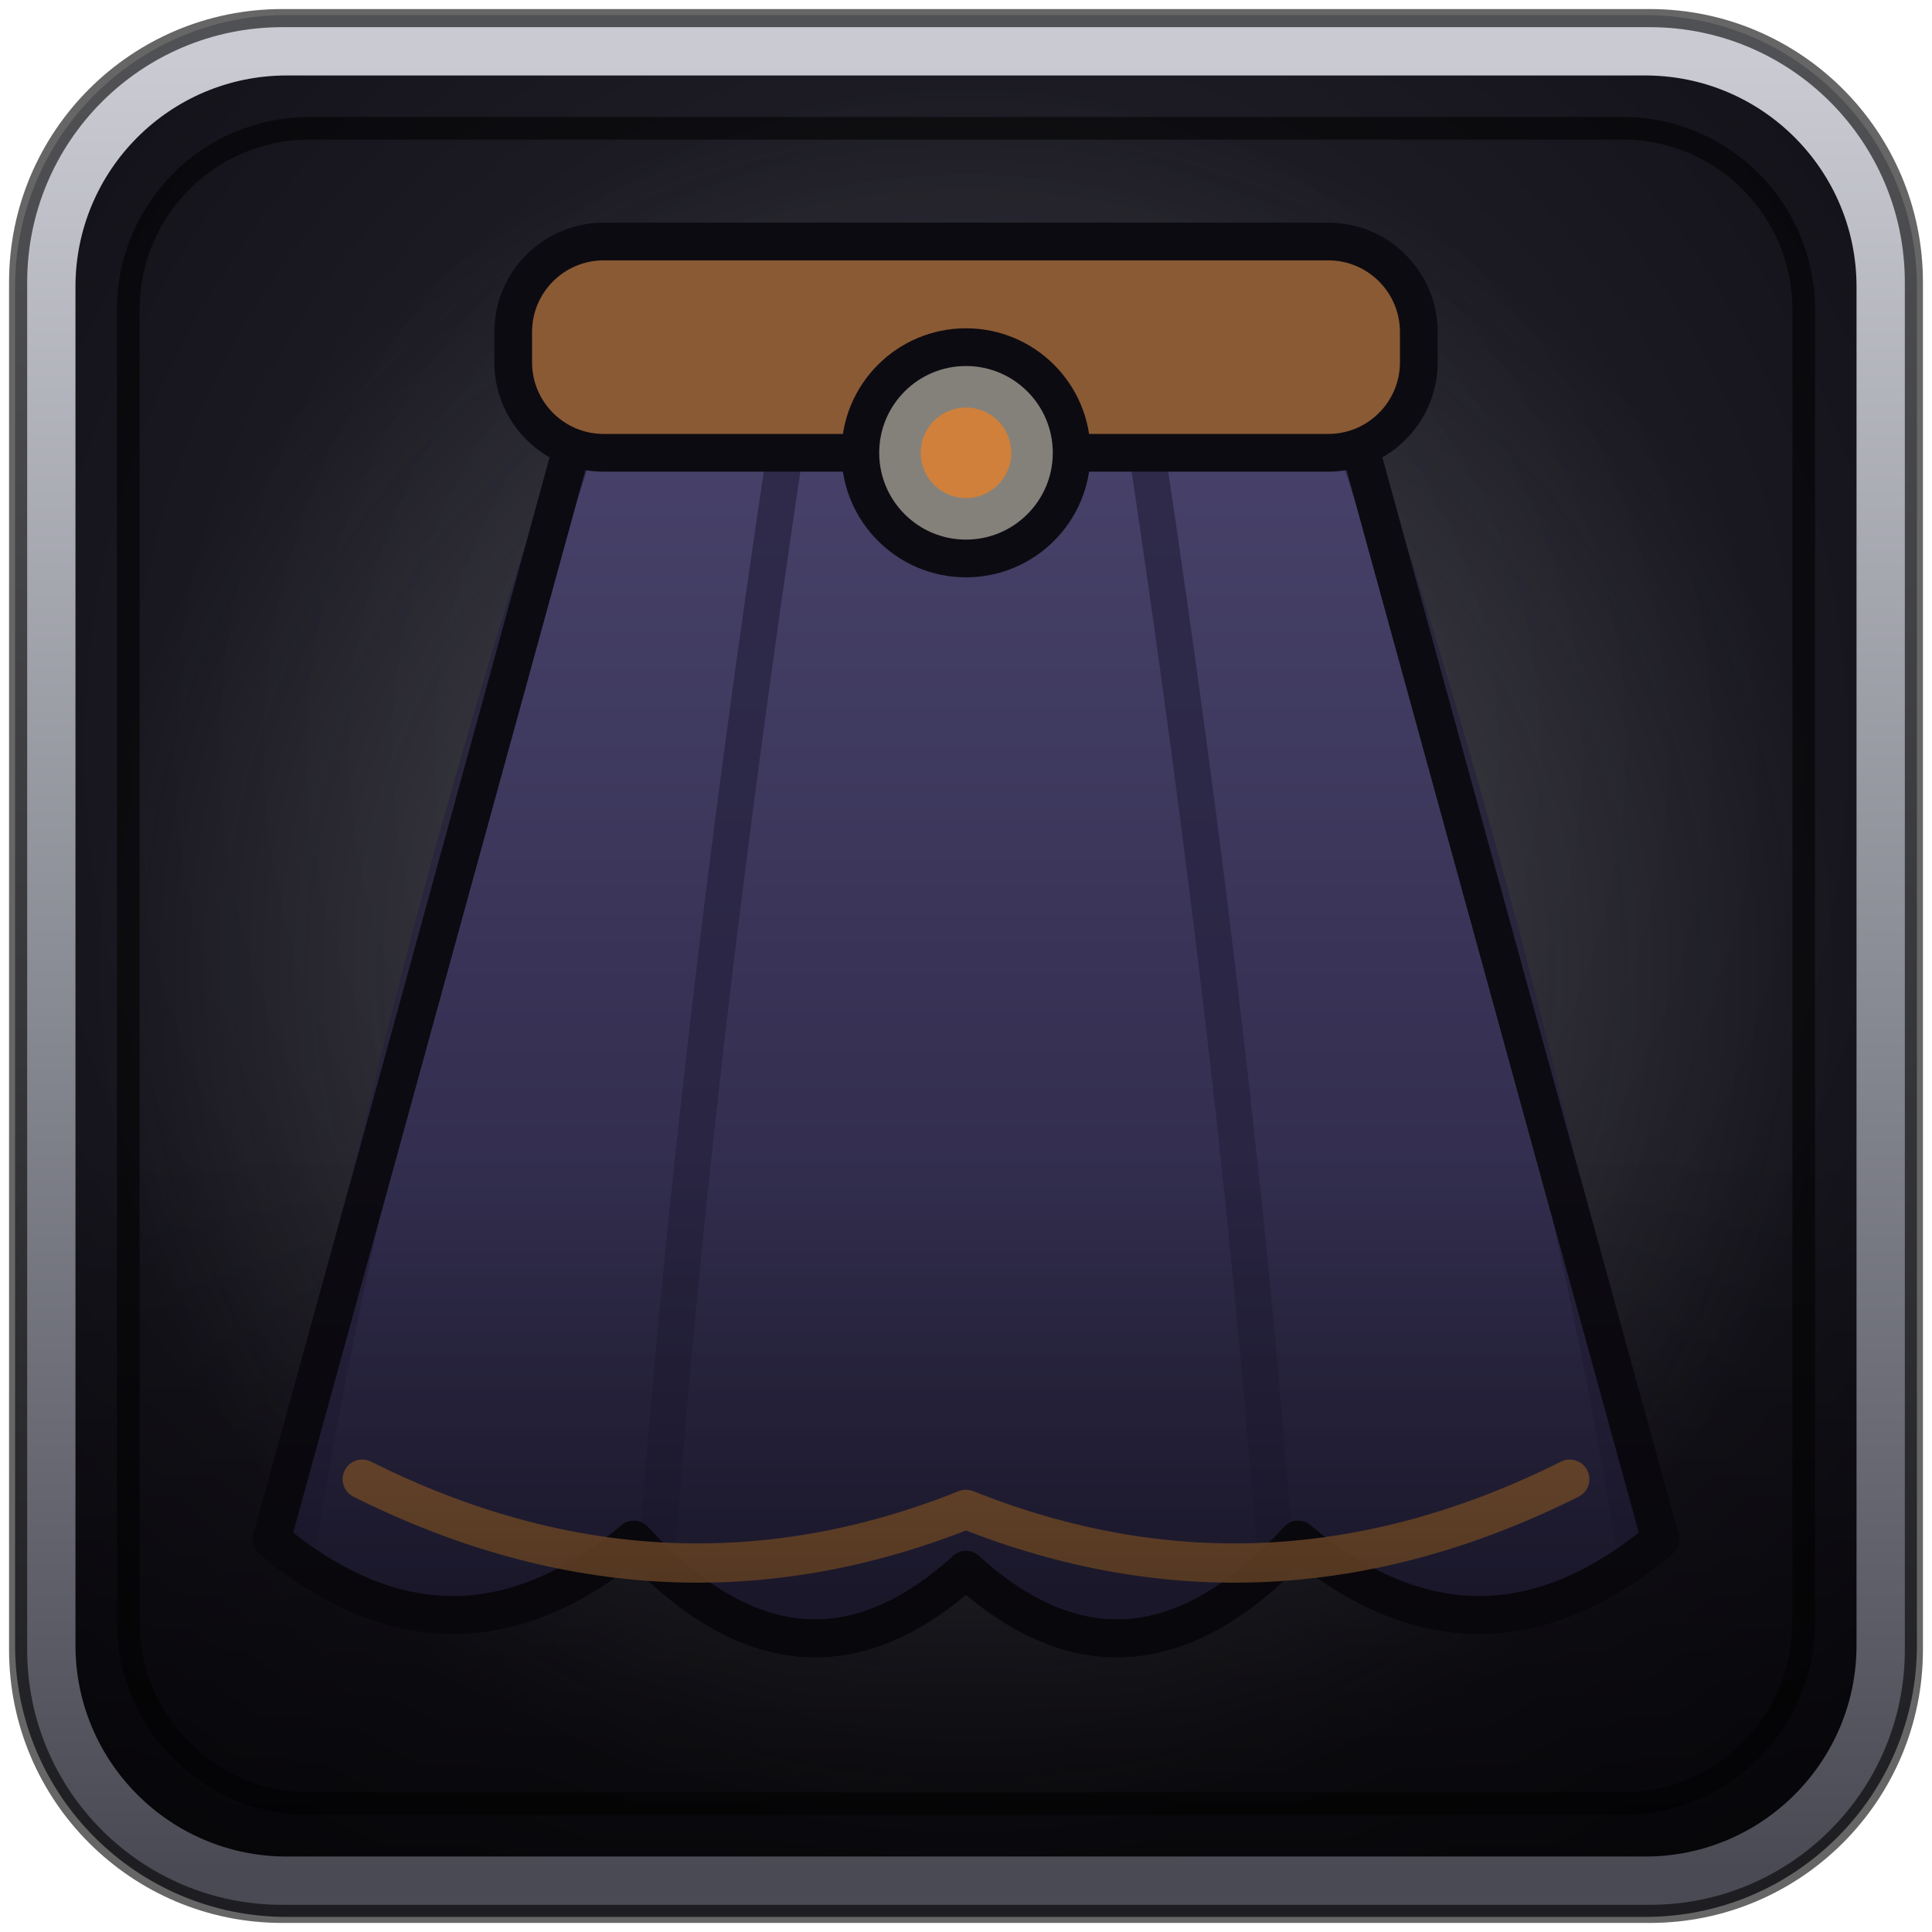
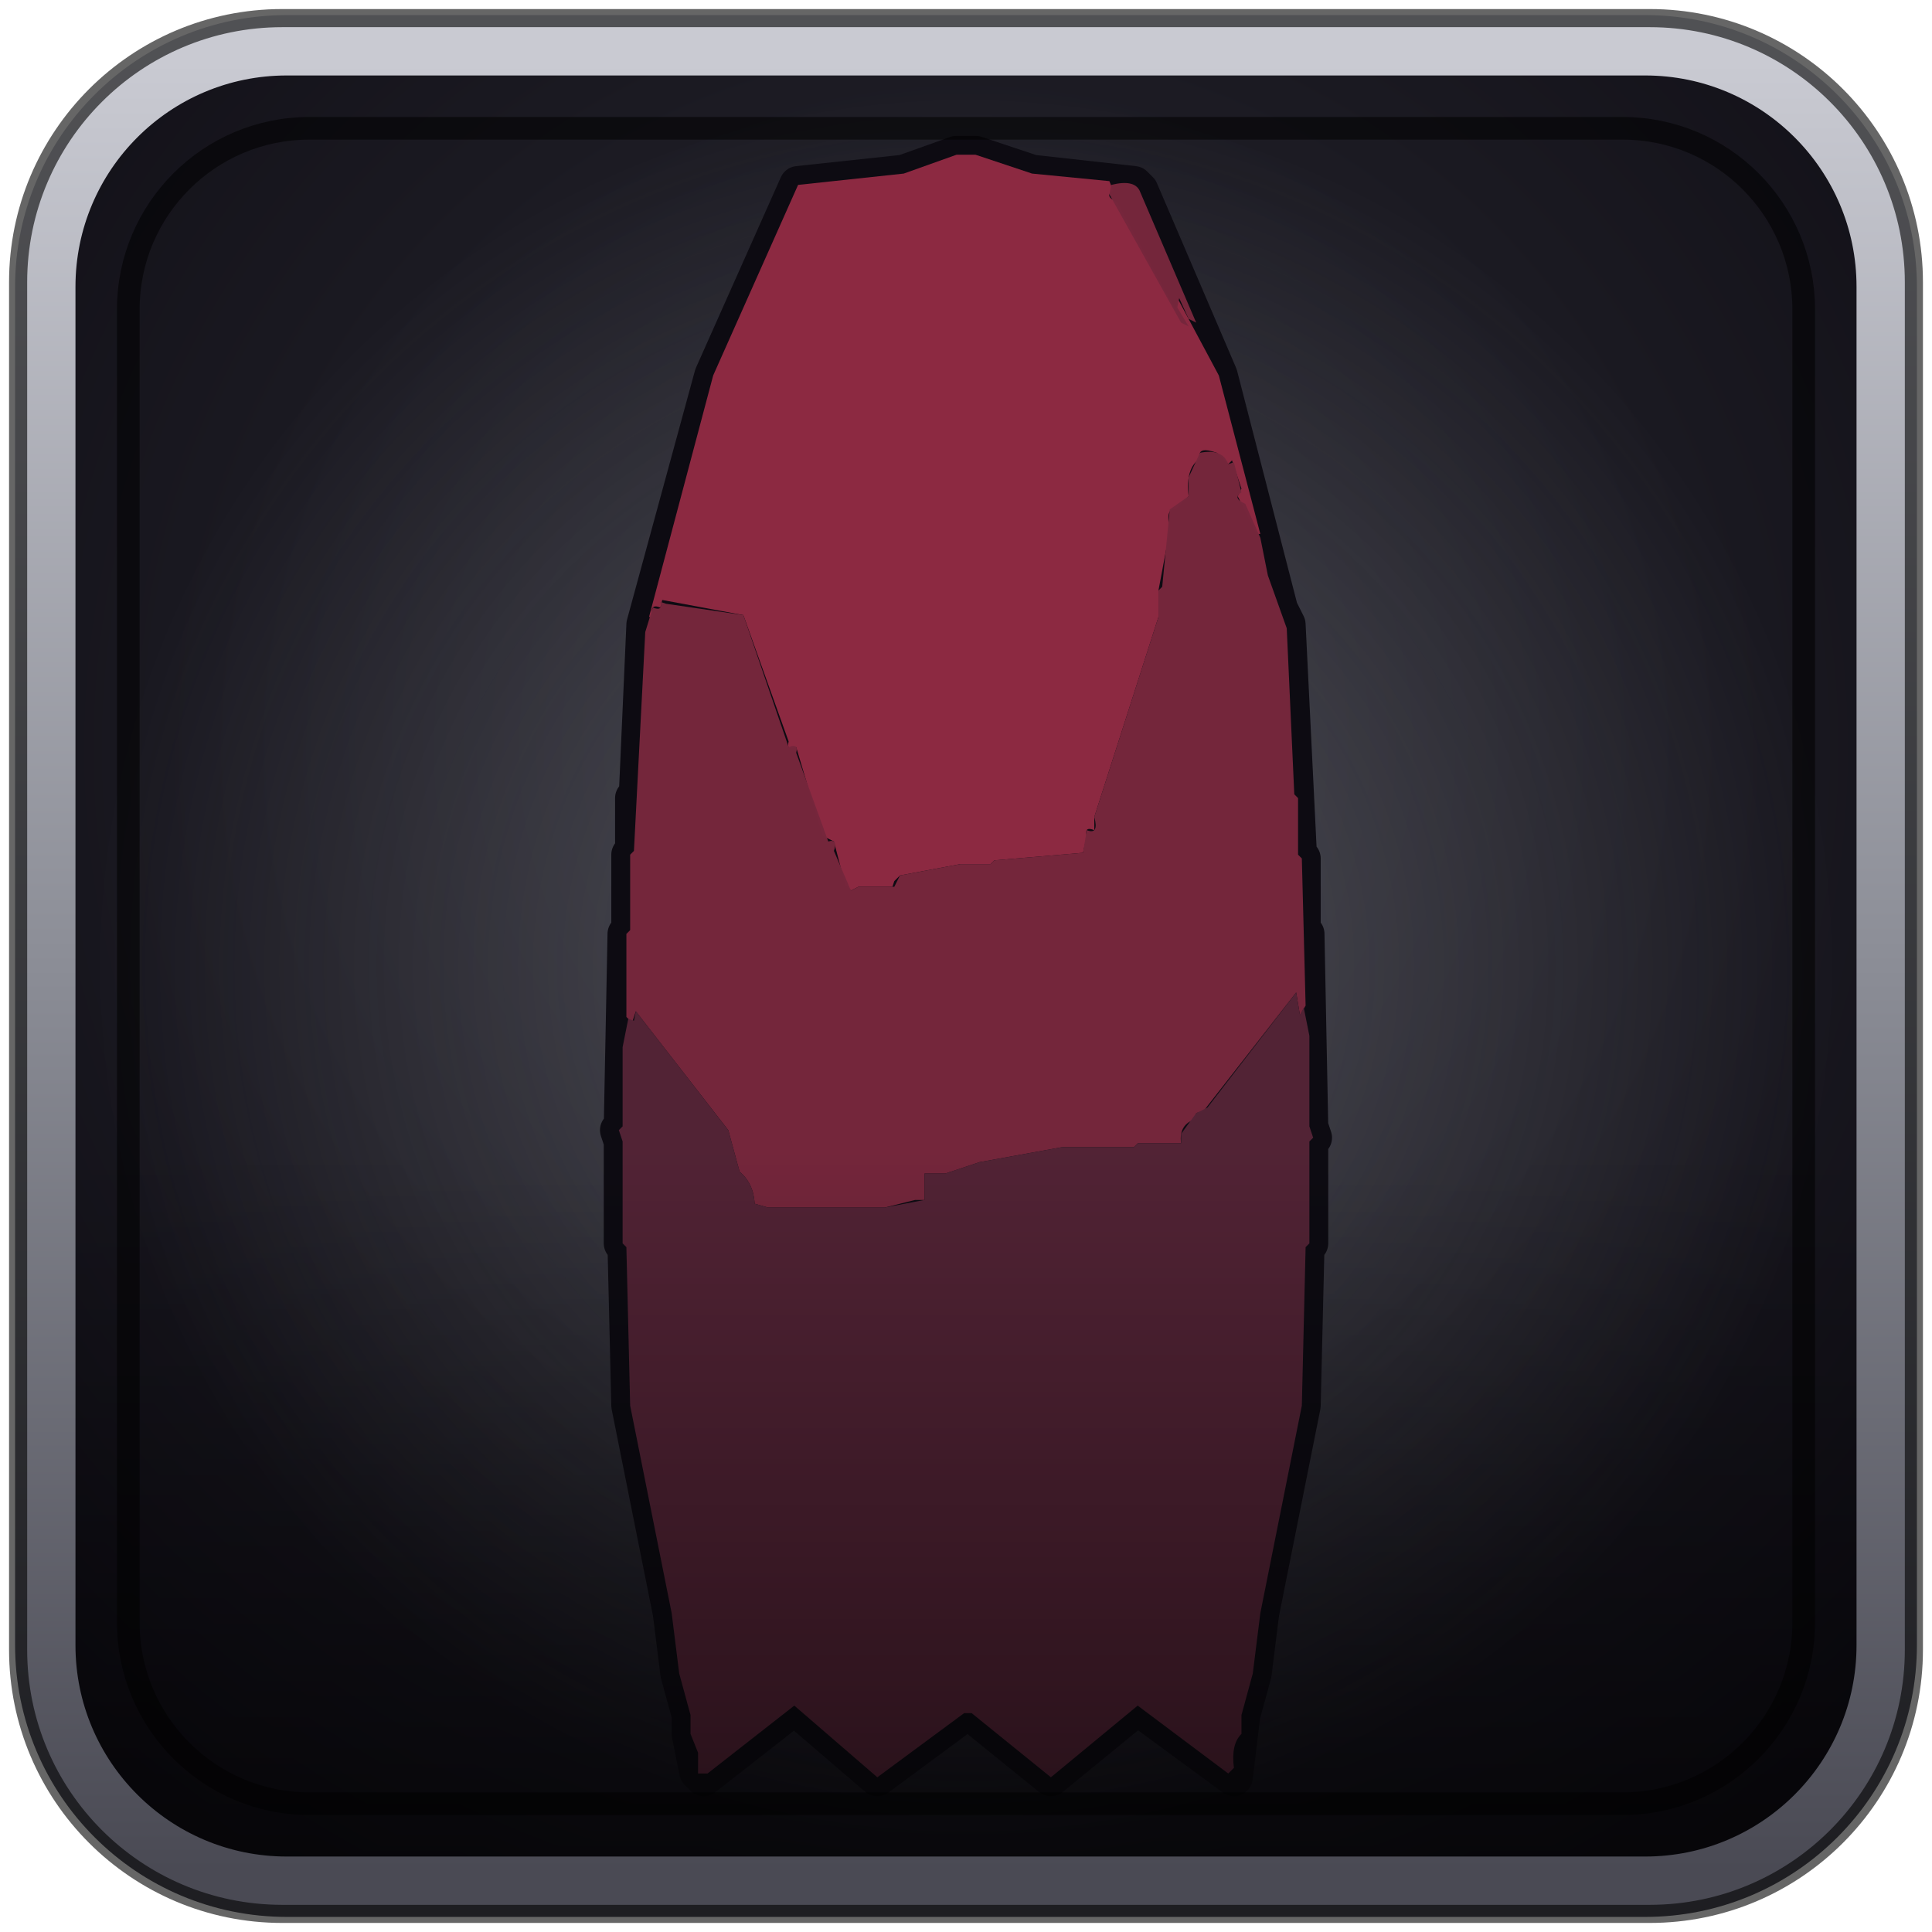
<svg xmlns="http://www.w3.org/2000/svg" viewBox="0 0 128 128" width="128" height="128" role="img" aria-label="Worn Arcane Cape">
  <defs>
    <radialGradient id="equip_cape_magic_t1_bg" cx=".5" cy=".38" r=".8">
      <stop offset="0" stop-color="#2b2b34" />
      <stop offset="1" stop-color="#0b0910" />
    </radialGradient>
    <linearGradient id="equip_cape_magic_t1_rim" x1="0" y1="0" x2="0" y2="1">
      <stop offset="0" stop-color="#c9cad2" />
      <stop offset=".5" stop-color="#8b8d96" />
      <stop offset="1" stop-color="#4a4a54" />
    </linearGradient>
    <radialGradient id="equip_cape_magic_t1_gl" cx=".5" cy=".5" r=".5">
      <stop offset="0" stop-color="#9a9aa2" stop-opacity=".38" />
      <stop offset="1" stop-color="#9a9aa2" stop-opacity="0" />
    </radialGradient>
    <linearGradient id="equip_cape_magic_t1_vg" x1="0" y1="0" x2="0" y2="1">
      <stop offset=".6" stop-color="#000" stop-opacity="0" />
      <stop offset="1" stop-color="#000" stop-opacity=".55" />
    </linearGradient>
    <linearGradient id="equip_cape_magic_t1_1" x1="0" y1="0" x2="0" y2="1">
      <stop offset="0" stop-color="#4c4670" />
      <stop offset="1" stop-color="#26223e" />
    </linearGradient>
  </defs>
  <rect x="3" y="3" width="122" height="122" rx="16" fill="url(#equip_cape_magic_t1_bg)" />
  <circle cx="64" cy="64" r="58" fill="url(#equip_cape_magic_t1_gl)" />
-   <path d="M40 22 Q64 14 88 22 L110 102 Q98 112 86 102 Q75 114 64 104 Q53 114 42 102 Q30 112 18 102 Z" fill="url(#equip_cape_magic_t1_1)" stroke="#0d0b12" stroke-width="2.5" stroke-linejoin="round" stroke-linecap="round" />
-   <path d="M38 30 Q25.0 70 19.8 102" fill="none" stroke="#26223e" stroke-width="2.4" stroke-opacity="0.7" stroke-linecap="round" stroke-linejoin="round" />
-   <path d="M52 30 Q46.0 70 43.6 102" fill="none" stroke="#26223e" stroke-width="2.4" stroke-opacity="0.7" stroke-linecap="round" stroke-linejoin="round" />
-   <path d="M76 30 Q82.0 70 84.4 102" fill="none" stroke="#26223e" stroke-width="2.4" stroke-opacity="0.7" stroke-linecap="round" stroke-linejoin="round" />
-   <path d="M90 30 Q103.0 70 108.2 102" fill="none" stroke="#26223e" stroke-width="2.4" stroke-opacity="0.7" stroke-linecap="round" stroke-linejoin="round" />
-   <path d="M40 22 Q64 14 88 22 L110 102 Q98 112 86 102 Q75 114 64 104 Q53 114 42 102 Q30 112 18 102 Z" fill="none" stroke="#0d0b12" stroke-width="2.5" stroke-linejoin="round" stroke-linecap="round" />
-   <path d="M24 98 Q44 108 64 100 Q84 108 104 98" fill="none" stroke="#8a5a34" stroke-width="2.6" stroke-opacity="0.9" stroke-linecap="round" stroke-linejoin="round" />
-   <rect x="34" y="16" width="60" height="14" rx="6" fill="#8a5a34" stroke="#0d0b12" stroke-width="2.5" stroke-linejoin="round" stroke-linecap="round" />
-   <circle cx="64" cy="30" r="7" fill="#84817a" stroke="#0d0b12" stroke-width="2.5" stroke-linejoin="round" stroke-linecap="round" />
-   <circle cx="64" cy="30" r="3" fill="#d0803a" />
+   <g transform="scale(0.25)">
+     <path fill="#0d0b12" stroke="#0d0b12" stroke-width="10" stroke-linejoin="round" d="M 253.5 41 L 258.5 41 L 273.5 46 L 300.5 49 L 302 50.5 L 323 99.5 L 339 161.5 L 341 165.5 L 344 226.5 L 345 227.5 L 345 246.5 L 346 247.5 L 347 298.5 L 348 301.5 L 347 302.5 L 347 329.5 L 346 330.5 L 345 372.5 L 334 427.5 L 332 443.5 L 329 454.5 L 327 471 L 302.5 453 L 300.5 453 L 278.5 471 L 257.5 454 L 255.5 454 L 232.5 471 L 211.5 453 L 209.5 453 L 186.5 471 L 185 469.5 L 183 459.5 L 183 454.5 L 180 443.5 L 178 427.5 L 167 372.5 L 166 330.5 L 165 329.5 L 165 302.5 L 164 299.5 L 165 298.5 L 166 247.5 L 167 246.5 L 167 226.5 L 168 225.5 L 168 211.5 L 169 210.5 L 171 165.5 L 189 99.5 L 211.5 49 L 239.5 46 L 253.5 41 Z " />
+     <path fill="rgb(142,41,66)" opacity="0.988" d="M 253.5 41 L 258.5 41 L 273.5 46 L 294 48 L 295 50.5 Q 292.5 52 296 53.5 L 311.5 82 L 312 79.5 L 311.5 78 L 323 99.5 L 334 141.5 L 333 141.5 L 328 131.5 L 329 129.5 L 326.5 122 L 325.5 123 L 322.5 120 Q 317.1 118.1 318 121.5 Q 314.1 124.1 315 131.5 L 311.5 135 Q 308.8 134.4 310 140.5 L 307 156.5 L 307 163.5 L 290 216.5 L 290 220 Q 287.3 218.9 288 221.5 L 287 226 L 263.5 228 L 262.5 229 L 254.5 229 L 238.5 232 L 237 233.5 L 236.5 235 L 227.5 235 L 225.5 236 L 224 234.5 L 221 223 L 218 221.5 L 211 198 Q 208.3 199.1 209 196.5 L 197 163 L 175.5 159 L 175 161 Q 172 159.8 173 163.5 L 172 163.5 L 189 99.5 L 211.5 49 L 239.5 46 L 253.5 41 Z " />
+     <path fill="rgb(117,38,60)" opacity="0.988" d="M 294.5 49 Q 300.5 47.5 302 50.5 L 317 85.5 L 315 84.5 L 312.5 79 L 312 81.5 L 315 86.5 L 313 85.5 L 294 51.5 L 294.5 49 Z " />
+     <path fill="rgb(117,38,60)" opacity="0.988" d="M 318 120 Q 324 118.8 325.5 123 L 327 122.5 L 329 130.5 Q 326.5 132 330 133.5 L 334 142.5 L 336 152.5 L 341 166.5 L 343 210.5 L 344 211.5 L 344 226.5 L 345 227.5 L 346 266.5 L 344.5 269 L 343.5 263 L 318.5 295 Q 316.3 294.3 317 296.5 Q 312.3 297.9 313 303 L 301.5 303 L 300.5 304 L 281.5 304 L 259.5 308 L 250.5 311 L 245 311 L 245 318 L 242.5 318 L 234.5 320 L 203.5 320 L 200 319 Q 199.7 313.6 196 310.5 L 193 299.5 L 168.5 268 L 167.5 271 L 166 269.5 L 166 247.5 L 167 246.5 L 167 226.5 L 168 225.5 L 171 167.5 L 173 161 Q 175.7 162.1 175 159.5 L 176.5 160 L 197 163 L 209 198 Q 211.7 196.9 211 199.5 L 219.5 223 Q 222.1 222.2 221 225.5 L 225.5 236 L 227.5 235 L 237 235 L 238.5 232 L 254.5 229 L 262.5 229 L 263.5 228 L 287 226 L 288 220 Q 291.3 221.3 290 216.5 L 307 163.5 L 307 156.5 L 308 155.5 L 310 135 L 315 131.5 L 315 126.5 L 318 120 Z " />
+     <path fill="rgb(83,35,54)" opacity="0.988" d="M 343.5 263 L 344.5 269 L 345.5 267 L 347 274.5 L 347 298.5 L 348 301.5 L 347 302.5 L 347 329.5 L 346 330.5 L 345 372.5 L 334 427.5 L 332 443.5 L 329 454.5 L 329 459.5 Q 326.2 462.2 327 468.5 L 325.5 470 L 301.5 452 L 278.5 471 L 257.5 454 L 255.5 454 L 232.5 471 L 210.5 452 L 187.5 470 L 185 470 L 185 464.5 L 183 459.5 L 183 454.5 L 180 443.5 L 178 427.5 L 167 372.5 L 166 330.5 L 165 329.5 L 165 302.5 L 164 299.5 L 165 298.5 L 165 277.5 L 166.5 270 L 168 270.5 L 168.5 268 L 193 299.5 L 196 310.5 Q 199.7 313.6 200 319 L 203.5 320 L 234.5 320 L 245 318 L 245 311 L 250.5 311 L 259.5 308 L 281.5 304 L 300.5 304 L 301.5 303 L 313 303 L 313 300.5 L 317 295 L 320 293.5 L 343.5 263 Z " />
+   </g>
  <rect x="3" y="3" width="122" height="122" rx="16" fill="url(#equip_cape_magic_t1_vg)" />
  <rect x="8.5" y="8.5" width="111" height="111" rx="12" fill="none" stroke="#000" stroke-opacity=".55" stroke-width="1.5" />
  <rect x="3" y="3" width="122" height="122" rx="16" fill="none" stroke="url(#equip_cape_magic_t1_rim)" stroke-width="4" />
  <rect x="1.2" y="1.2" width="125.6" height="125.6" rx="17.5" fill="none" stroke="#000" stroke-opacity=".6" stroke-width="1.2" />
</svg>
